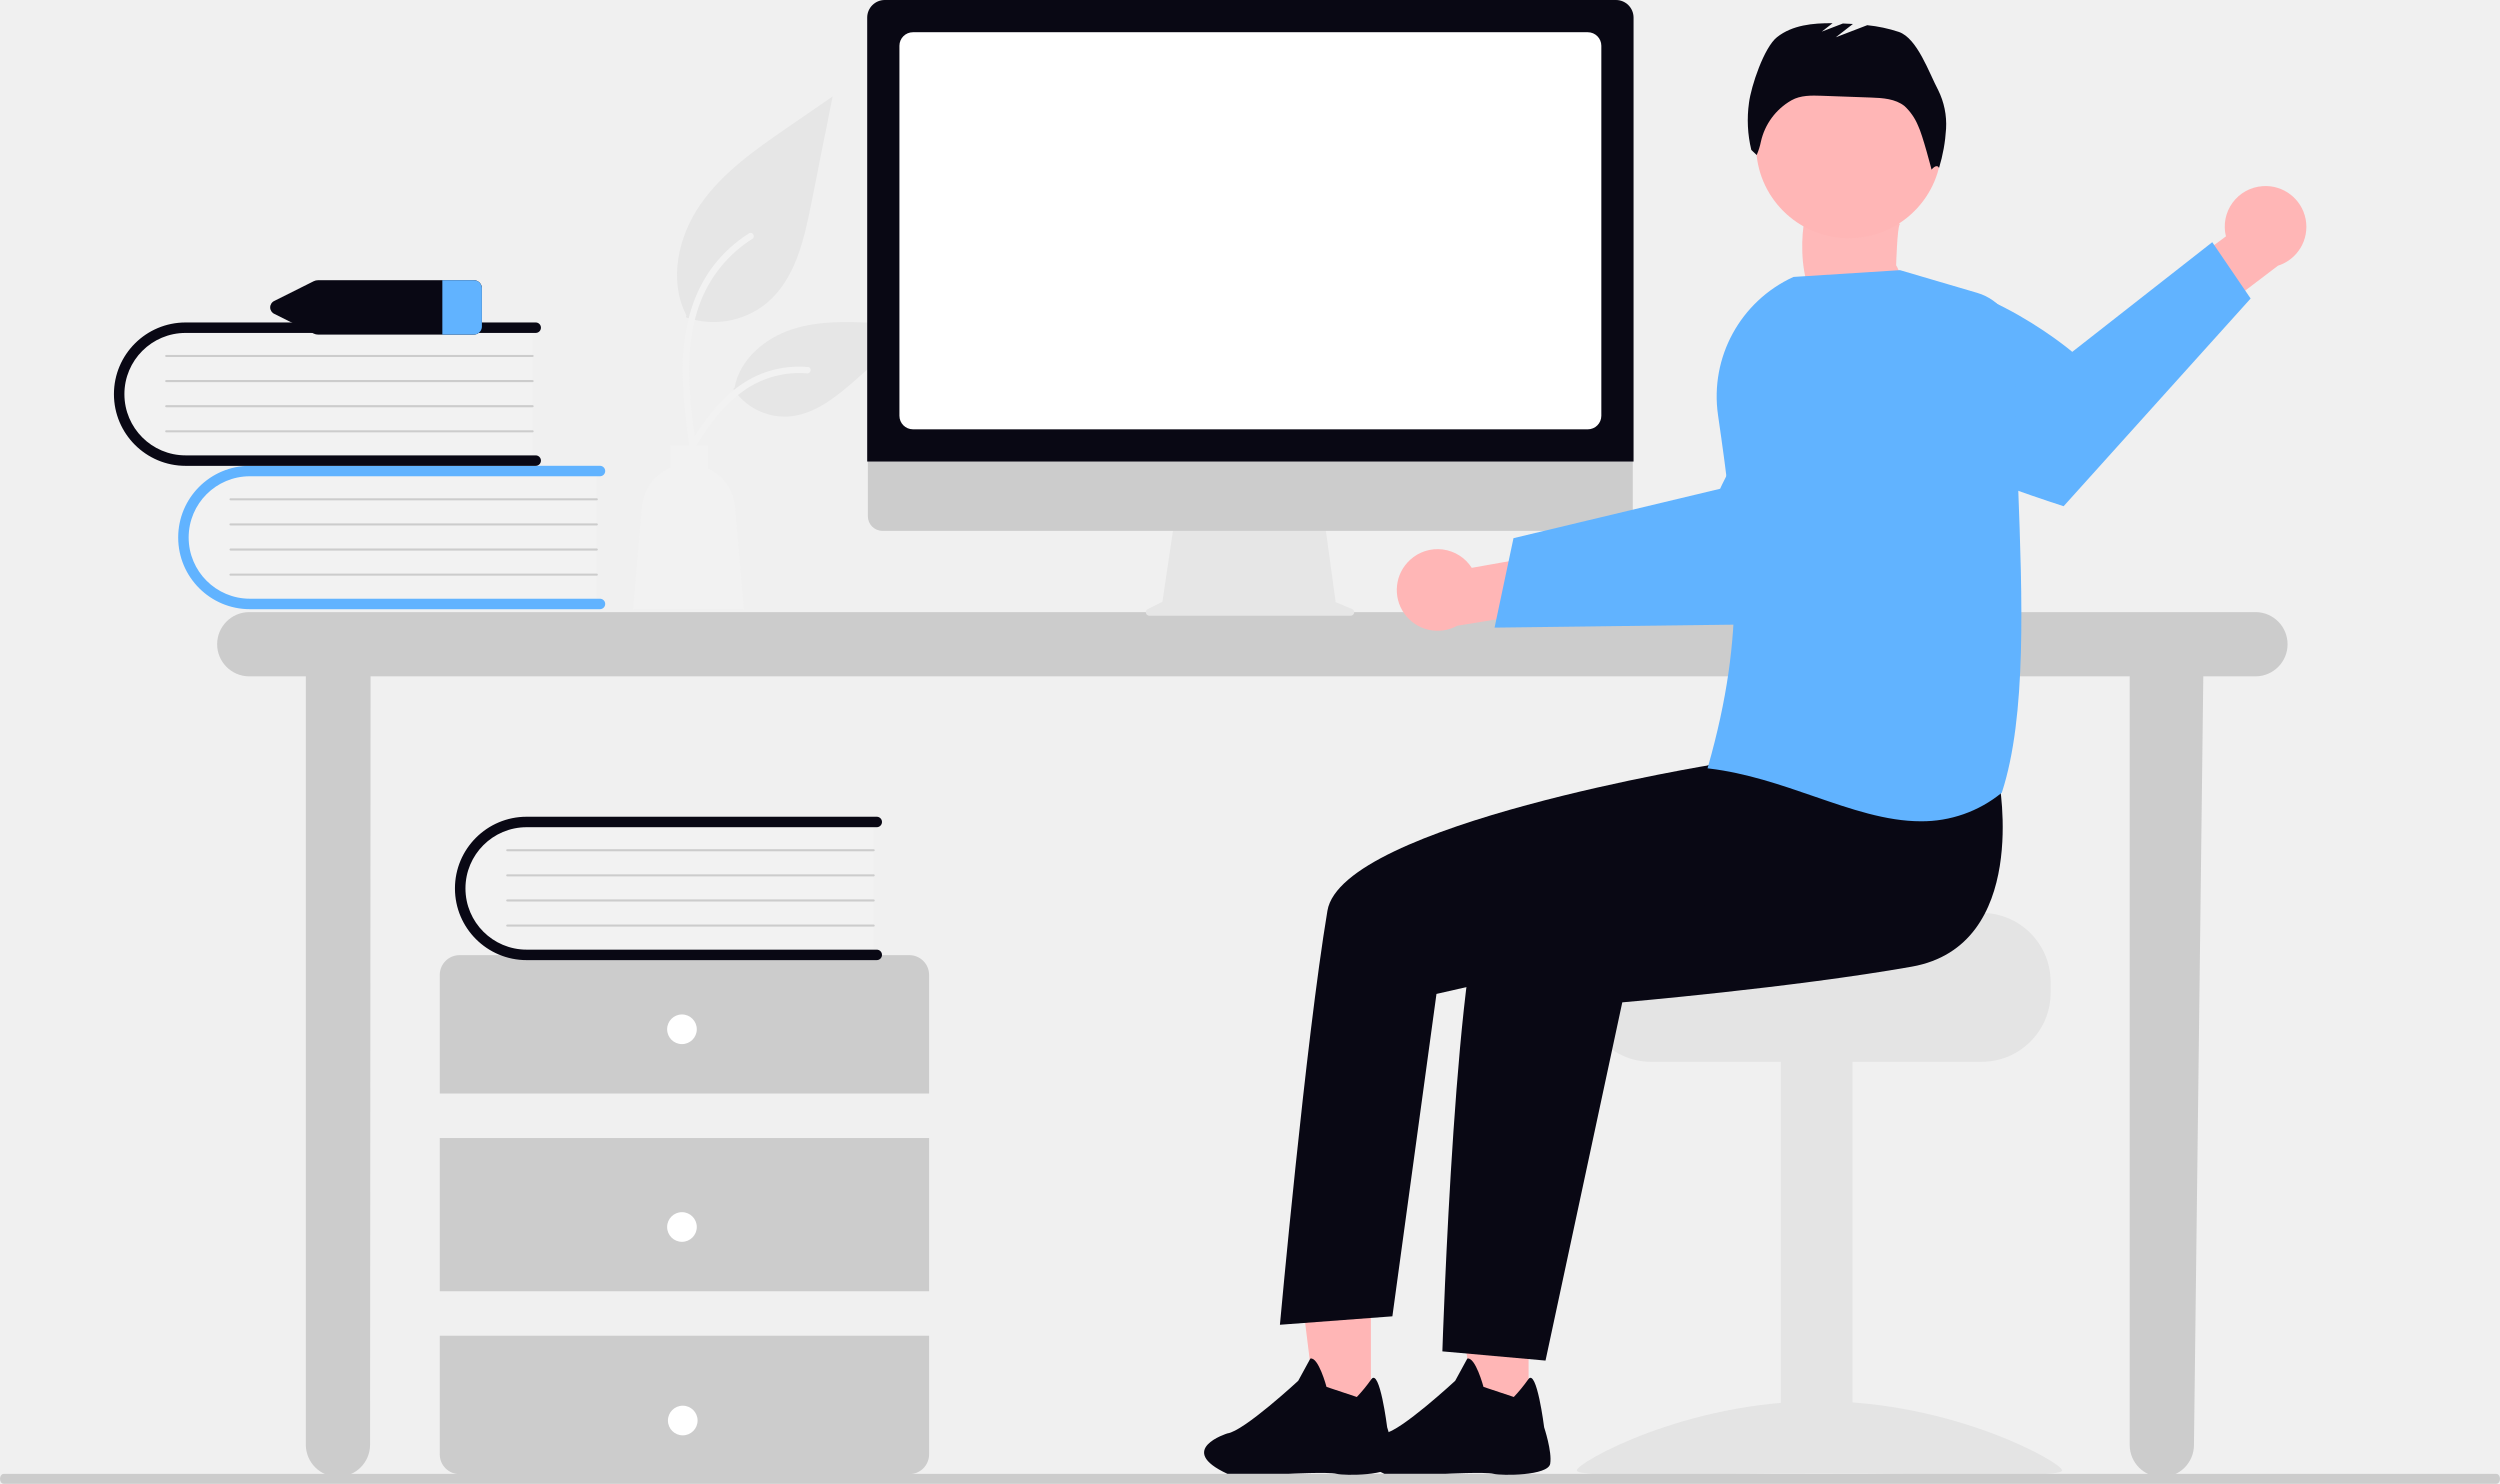
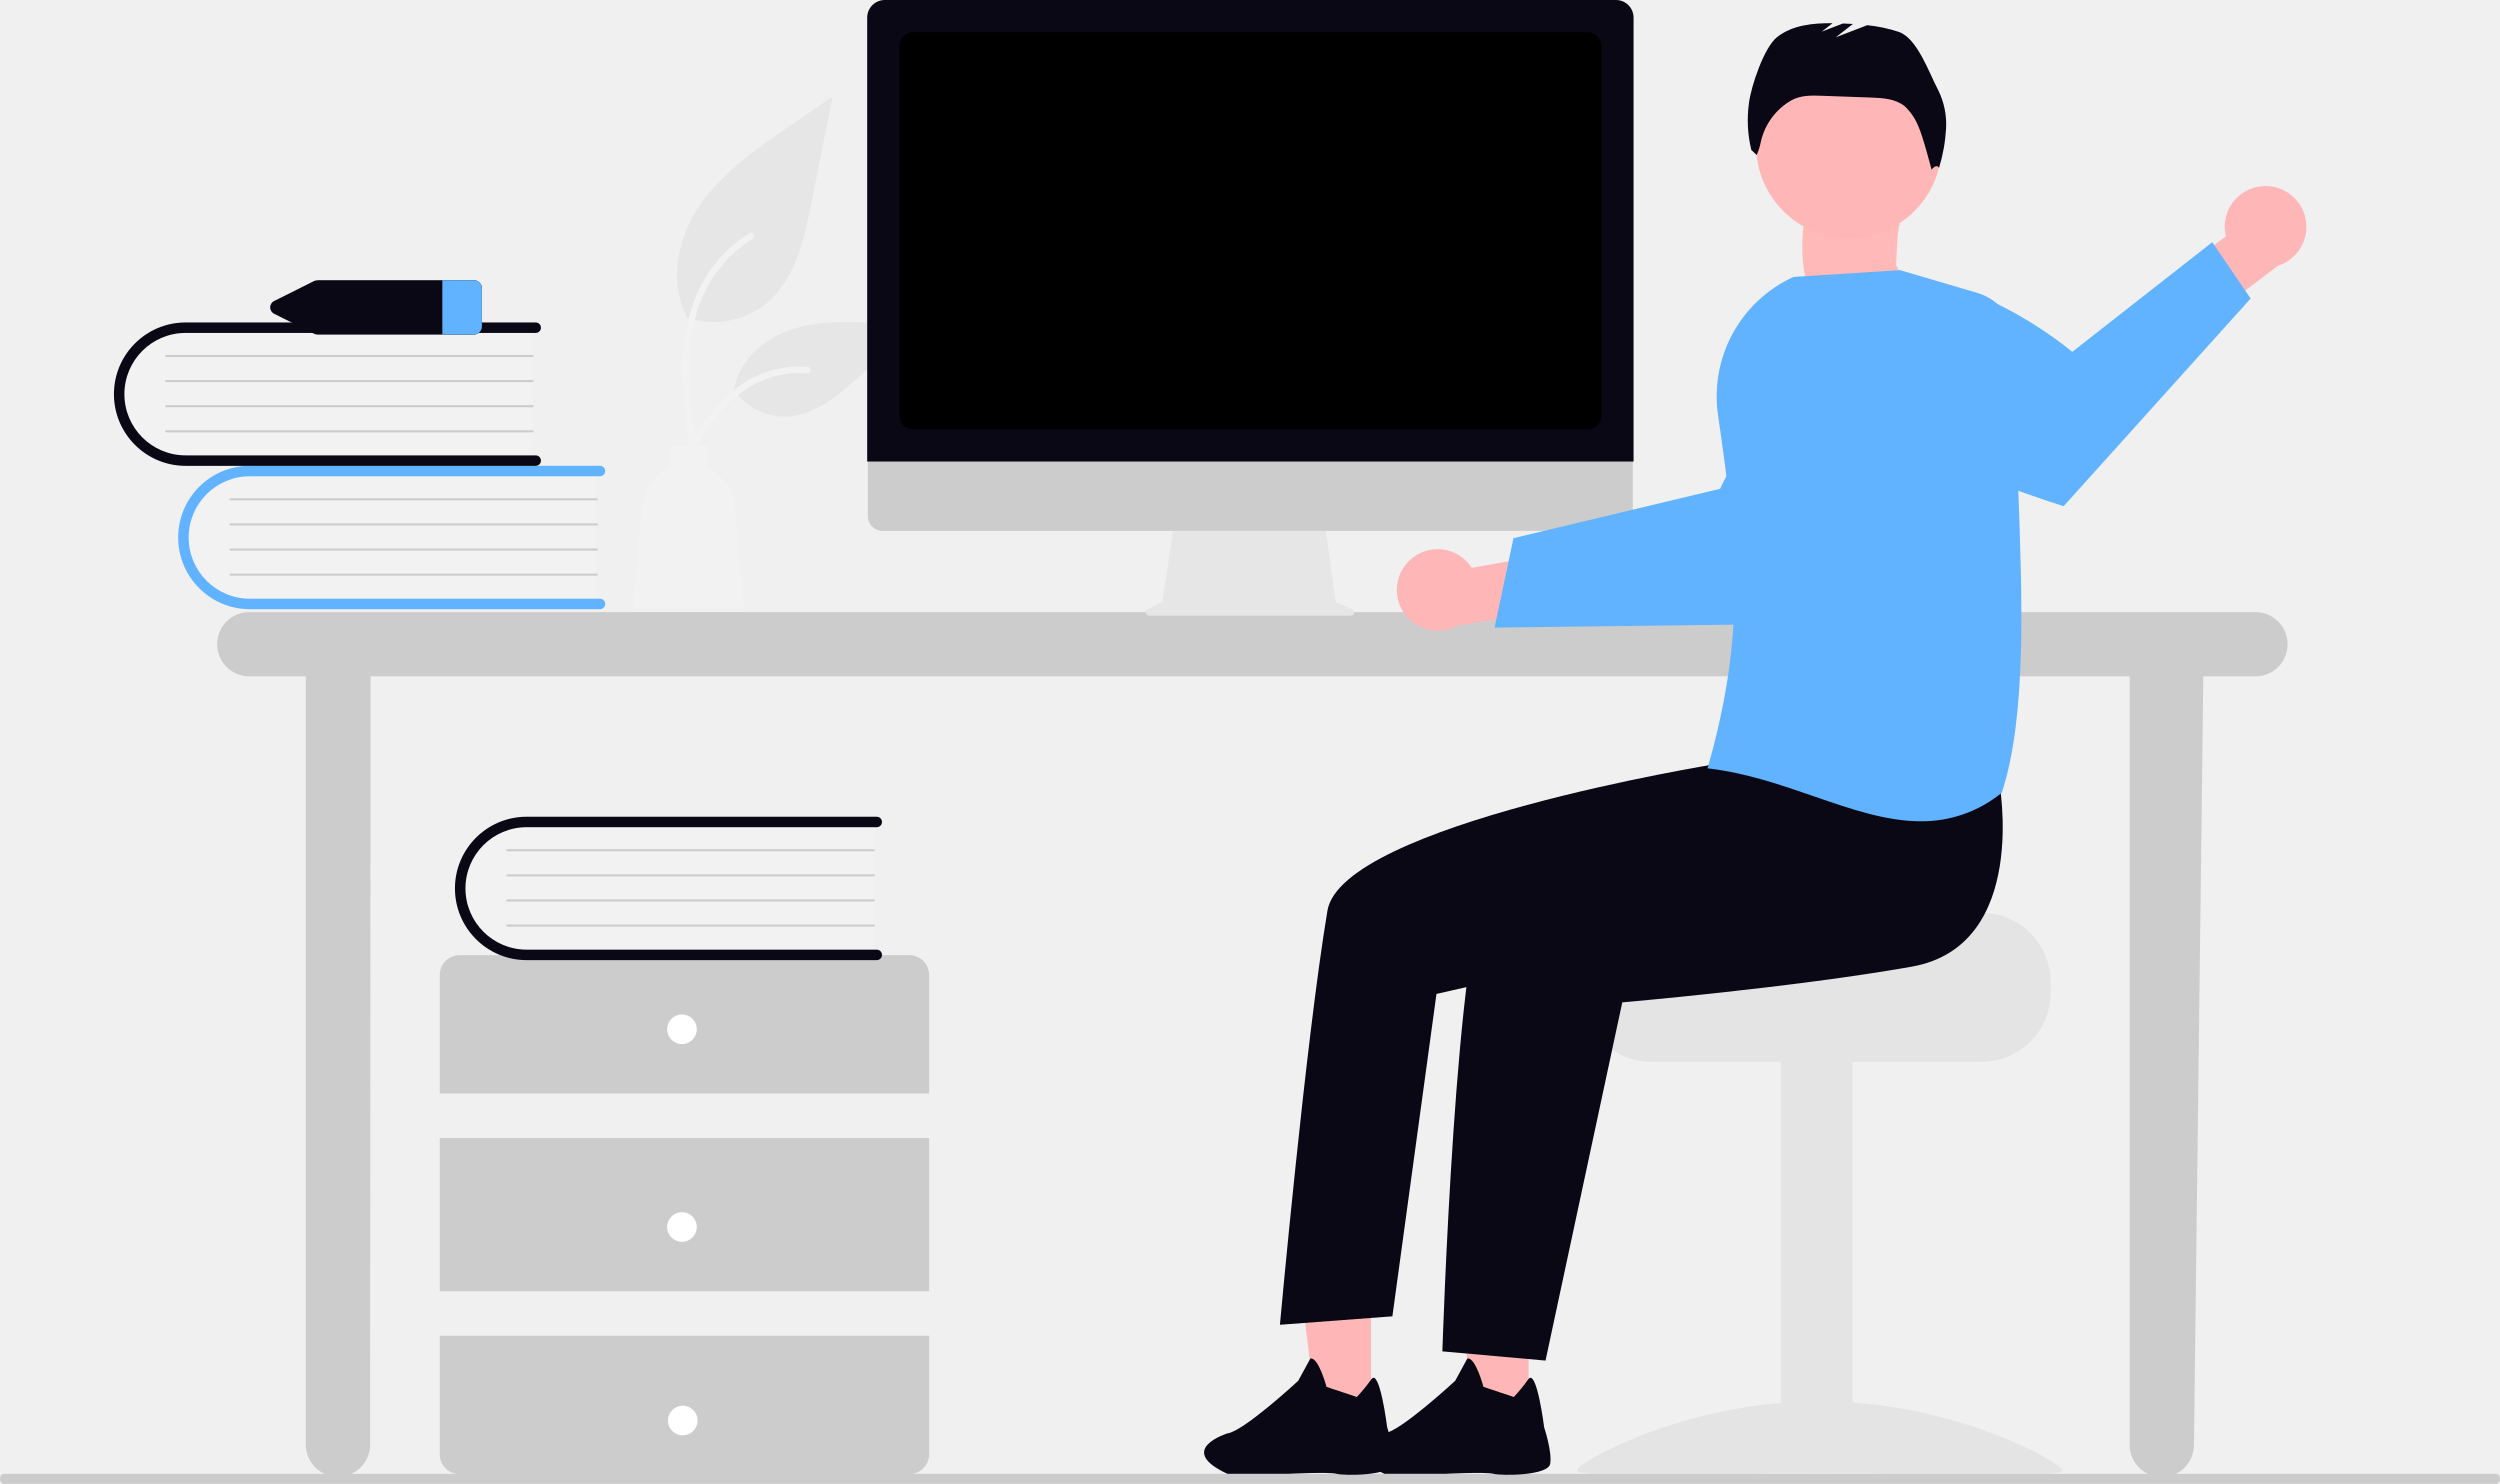
<svg xmlns="http://www.w3.org/2000/svg" width="880.503" height="522.591" viewBox="0 0 880.503 522.591" role="img" artist="Katerina Limpitsouni" source="https://undraw.co/">
  <g id="Group_146" data-name="Group 146" transform="translate(-707.855 -327.582)">
    <path id="Path_298-8734" data-name="Path 298" d="M.982,1.458s.305,11.9-.916,13.125S14.717,51.822,32.116,35.95s3.968-22.282,3.968-22.282-6.41-11.9-6.1-13.125-28.387,0-28.387,0Z" transform="translate(1351.259 391.148) rotate(30)" fill="#ffb9b9" />
    <path id="Path_2347-8735" data-name="Path 2347" d="M1128.044,412.839H421.259a11.316,11.316,0,0,0,0,22.631h20.02v270.7a11.316,11.316,0,0,0,22.631,0l.172-270.7h619.571v270.7a11.315,11.315,0,1,0,22.631,0l3.292-270.7h18.469a11.316,11.316,0,0,0,0-22.631Z" transform="translate(374.286 130.326)" fill="#ccc" />
    <path id="Path_2348-8736" data-name="Path 2348" d="M545.834,371.853v47.918H425.781a23.974,23.974,0,0,1-1.667-47.918q.833-.029,1.667,0Z" transform="translate(372.223 120.892)" fill="#f2f2f2" />
    <path id="Path_2349-8737" data-name="Path 2349" d="M549.266,419.607a1.844,1.844,0,0,1-1.843,1.843h-123.3a25.249,25.249,0,0,1,0-50.5h123.3a1.843,1.843,0,1,1,0,3.686h-123.3a21.563,21.563,0,0,0,0,43.126h123.3A1.844,1.844,0,0,1,549.266,419.607Z" transform="translate(371.74 120.688)" fill="#61b3ff" />
    <path id="Path_2350-8738" data-name="Path 2350" d="M542.939,380.978H413.929a.369.369,0,0,1-.007-.737H542.939a.369.369,0,0,1,0,.737Z" transform="translate(375.118 122.826)" fill="#ccc" />
    <path id="Path_2351-8739" data-name="Path 2351" d="M542.939,388.17H413.929a.369.369,0,1,1-.007-.737H542.939a.369.369,0,0,1,0,.737Z" transform="translate(375.118 124.48)" fill="#ccc" />
    <path id="Path_2352-8740" data-name="Path 2352" d="M542.939,395.361H413.929a.369.369,0,0,1-.007-.737H542.939a.369.369,0,0,1,0,.737Z" transform="translate(375.118 126.135)" fill="#ccc" />
    <path id="Path_2353-8741" data-name="Path 2353" d="M542.939,402.553H413.929a.369.369,0,1,1-.007-.737H542.939a.369.369,0,0,1,0,.737Z" transform="translate(375.118 127.79)" fill="#ccc" />
    <path id="Path_2354-8742" data-name="Path 2354" d="M527.437,330.812V378.73H407.384a23.974,23.974,0,0,1-1.667-47.918q.833-.029,1.667,0Z" transform="translate(367.989 111.449)" fill="#f2f2f2" />
    <path id="Path_2355-8743" data-name="Path 2355" d="M530.868,378.566a1.844,1.844,0,0,1-1.843,1.843h-123.3a25.249,25.249,0,0,1,0-50.5h123.3a1.843,1.843,0,1,1,0,3.686h-123.3a21.563,21.563,0,0,0,0,43.126h123.3a1.844,1.844,0,0,1,1.843,1.843Z" transform="translate(367.507 111.245)" fill="#090814" />
    <path id="Path_2356-8744" data-name="Path 2356" d="M524.541,339.937H395.531a.369.369,0,1,1-.007-.737H524.541a.369.369,0,1,1,0,.737Z" transform="translate(370.885 113.382)" fill="#ccc" />
    <path id="Path_2357-8745" data-name="Path 2357" d="M524.541,347.128H395.531a.369.369,0,1,1-.007-.737H524.541a.369.369,0,1,1,0,.737Z" transform="translate(370.885 115.037)" fill="#ccc" />
    <path id="Path_2358-8746" data-name="Path 2358" d="M524.541,354.32H395.531a.369.369,0,1,1-.007-.737H524.541a.369.369,0,1,1,0,.737Z" transform="translate(370.885 116.692)" fill="#ccc" />
    <path id="Path_2359-8747" data-name="Path 2359" d="M524.541,361.512H395.531a.369.369,0,1,1-.007-.737H524.541a.369.369,0,1,1,0,.737Z" transform="translate(370.885 118.346)" fill="#ccc" />
    <path id="Path_2360-8748" data-name="Path 2360" d="M646.112,559.8v-41.78a6.964,6.964,0,0,0-6.963-6.963H480.731a6.964,6.964,0,0,0-6.963,6.963V559.8Z" transform="translate(388.972 152.926)" fill="#ccc" />
    <rect id="Rectangle_635" data-name="Rectangle 635" width="172.344" height="53.966" transform="translate(862.74 728.395)" fill="#ccc" />
    <path id="Path_2361-8749" data-name="Path 2361" d="M473.768,620.029v41.78a6.964,6.964,0,0,0,6.963,6.964H639.148a6.963,6.963,0,0,0,6.963-6.963V620.029Z" transform="translate(388.972 178)" fill="#ccc" />
    <circle id="Ellipse_427" data-name="Ellipse 427" cx="5.223" cy="5.223" r="5.223" transform="translate(942.819 684.874)" fill="#fff" />
    <circle id="Ellipse_428" data-name="Ellipse 428" cx="5.223" cy="5.223" r="5.223" transform="translate(942.819 754.508)" fill="#fff" />
    <circle id="Ellipse_429" data-name="Ellipse 429" cx="5.223" cy="5.223" r="5.223" transform="translate(943.099 822.668)" fill="#fff" />
    <path id="Path_2362-8750" data-name="Path 2362" d="M625.086,472.333v47.918H505.033a23.974,23.974,0,1,1-1.669-47.918q.834-.029,1.669,0Z" transform="translate(390.458 144.013)" fill="#f2f2f2" />
    <path id="Path_2363-8751" data-name="Path 2363" d="M628.521,520.087a1.844,1.844,0,0,1-1.843,1.843H503.38a25.249,25.249,0,1,1-.03-50.5H626.678a1.843,1.843,0,1,1,0,3.686H503.38a21.563,21.563,0,1,0,0,43.126h123.3A1.844,1.844,0,0,1,628.521,520.087Z" transform="translate(389.973 143.808)" fill="#090814" />
    <path id="Path_2364-8752" data-name="Path 2364" d="M622.191,481.458H493.181a.369.369,0,1,1-.007-.737H622.191a.369.369,0,1,1,0,.737Z" transform="translate(393.354 145.946)" fill="#ccc" />
    <path id="Path_2365-8753" data-name="Path 2365" d="M622.191,488.65H493.181a.369.369,0,1,1-.007-.737H622.191a.369.369,0,1,1,0,.737Z" transform="translate(393.354 147.601)" fill="#ccc" />
    <path id="Path_2366-8754" data-name="Path 2366" d="M622.191,495.841H493.181a.369.369,0,1,1-.007-.737H622.191a.369.369,0,1,1,0,.737Z" transform="translate(393.354 149.255)" fill="#ccc" />
    <path id="Path_2367-8755" data-name="Path 2367" d="M622.191,503.033H493.181a.369.369,0,1,1-.007-.737H622.191a.369.369,0,1,1,0,.737Z" transform="translate(393.354 150.91)" fill="#ccc" />
    <path id="Path_2368-8756" data-name="Path 2368" d="M496.748,317.815h-54.7a3.379,3.379,0,0,0-1.5.348l-13.805,6.911a2.516,2.516,0,0,0,0,4.631l13.805,6.911a3.38,3.38,0,0,0,1.5.348h54.7a2.871,2.871,0,0,0,3.029-2.664V320.479A2.871,2.871,0,0,0,496.748,317.815Z" transform="translate(377.801 108.46)" fill="#090814" />
    <path id="Path_2369-8757" data-name="Path 2369" d="M488.435,320.479V334.3a2.871,2.871,0,0,1-3.029,2.664h-10.9V317.815h10.9A2.871,2.871,0,0,1,488.435,320.479Z" transform="translate(389.143 108.46)" fill="#61b3ff" />
    <g id="Group_145" data-name="Group 145" transform="translate(930.839 361.542)">
      <path id="Path_2370-8758" data-name="Path 2370" d="M216.167,522.649a29.518,29.518,0,0,0,28.5-5.021c9.983-8.379,13.114-22.184,15.66-34.967l7.533-37.809-15.771,10.86c-11.342,7.81-22.939,15.869-30.792,27.181s-11.281,26.753-4.971,38.993" transform="translate(-197.593 -444.852)" fill="#e6e6e6" />
      <path id="Path_2371-8759" data-name="Path 2371" d="M217.9,577.9c-1.6-11.627-3.238-23.4-2.118-35.156.994-10.437,4.179-20.631,10.661-28.989a48.223,48.223,0,0,1,12.373-11.212c1.237-.781,2.376,1.18,1.144,1.957a45.845,45.845,0,0,0-18.134,21.88c-3.948,10.042-4.582,20.989-3.9,31.656.411,6.451,1.283,12.86,2.162,19.26a1.174,1.174,0,0,1-.792,1.394,1.14,1.14,0,0,1-1.394-.792Z" transform="translate(-197.983 -454.326)" fill="#f2f2f2" />
      <path id="Path_2372-8760" data-name="Path 2372" d="M236.8,563.524a21.729,21.729,0,0,0,18.932,9.771c9.584-.455,17.574-7.144,24.766-13.494l21.274-18.783-14.08-.674c-10.125-.484-20.512-.936-30.156,2.186S239,553.167,237.238,563.15" transform="translate(-201.506 -460.527)" fill="#e6e6e6" />
      <path id="Path_2373-8761" data-name="Path 2373" d="M212.964,593.88c7.683-13.595,16.595-28.7,32.519-33.533a36.288,36.288,0,0,1,13.678-1.412c1.452.125,1.09,2.364-.36,2.239a33.712,33.712,0,0,0-21.828,5.775c-6.155,4.189-10.947,10.013-15,16.19-2.484,3.783-4.71,7.727-6.936,11.665C214.324,596.062,212.245,595.153,212.964,593.88Z" transform="translate(-197.554 -463.624)" fill="#f2f2f2" />
      <path id="Path_2374-8762" data-name="Path 2374" d="M197.644,613.664a16.453,16.453,0,0,1,10.082-13.781v-7.859h13.182v8.107a16.444,16.444,0,0,1,9.533,13.533l3.1,36.031h-39Z" transform="translate(-194.544 -469.098)" fill="#f2f2f2" />
    </g>
    <path id="Path_2375-8763" data-name="Path 2375" d="M748.56,417.825l-5.775-2.432-3.962-28.951H686.065l-4.294,28.833-5.167,2.583a1.227,1.227,0,0,0,.549,2.324h70.931a1.227,1.227,0,0,0,.476-2.358Z" transform="translate(435.488 124.253)" fill="#e6e6e6" />
    <path id="Path_2376-8764" data-name="Path 2376" d="M860.626,397.37H601.465a5.134,5.134,0,0,1-5.123-5.134V355.691H865.749v36.545a5.134,5.134,0,0,1-5.123,5.134Z" transform="translate(417.176 117.177)" fill="#ccc" />
    <path id="Path_2377-8765" data-name="Path 2377" d="M866.064,400.14H596.15V243.771a6.2,6.2,0,0,1,6.19-6.189H859.874a6.2,6.2,0,0,1,6.19,6.189Z" transform="translate(417.132 90)" fill="#090814" />
-     <path id="Path_2378-8766" data-name="Path 2378" d="M847.82,386.668H610.148a4.777,4.777,0,0,1-4.772-4.772V251.58a4.777,4.777,0,0,1,4.772-4.772H847.82a4.777,4.777,0,0,1,4.772,4.772V381.9a4.777,4.777,0,0,1-4.772,4.772Z" transform="translate(419.255 92.123)" fill="#fff" />
+     <path id="Path_2378-8766" class="display" data-name="Path 2378" d="M847.82,386.668H610.148a4.777,4.777,0,0,1-4.772-4.772V251.58a4.777,4.777,0,0,1,4.772-4.772H847.82a4.777,4.777,0,0,1,4.772,4.772V381.9a4.777,4.777,0,0,1-4.772,4.772Z" transform="translate(419.255 92.123)" fill="#000" />
    <path id="Path_2379-8767" data-name="Path 2379" d="M752.456,398.6a14.289,14.289,0,0,1,21.731,2.8l32.148-5.716,8.238,18.689L769.061,421.8a14.366,14.366,0,0,1-16.6-23.2Z" transform="translate(452.02 126.176)" fill="#ffb6b6" />
    <path id="Path_2380-8768" data-name="Path 2380" d="M775.776,435.034l33.515-.418,4.242-.057,68.187-.859s18.517-17.665,34.641-35.853L914.1,381.5a66.783,66.783,0,0,0-22.392-41.349c-23.093,15.431-36.485,45.973-36.485,45.973l-42.279,10.112-4.23,1.011-26.27,6.278Z" transform="translate(458.464 113.601)" fill="#61b3ff" />
    <path id="Path_2381-8769" data-name="Path 2381" d="M941.565,498.962h-62.56c0,2.681-68.386,4.856-68.386,4.856a24.981,24.981,0,0,0-4.1,3.885,24.107,24.107,0,0,0-5.634,15.539v3.885a24.289,24.289,0,0,0,24.28,24.28h116.4a24.3,24.3,0,0,0,24.28-24.28v-3.885A24.314,24.314,0,0,0,941.565,498.962Z" transform="translate(464.242 150.143)" fill="#e4e4e4" />
    <rect id="Rectangle_636" data-name="Rectangle 636" width="25.252" height="145.754" transform="translate(1335.062 700.586)" fill="#e4e4e4" />
    <path id="Path_2382-8770" data-name="Path 2382" d="M799.312,663.139c0,2.728,38.265,1.055,85.467,1.055s85.467,1.673,85.467-1.055-38.265-24.365-85.467-24.365S799.312,660.41,799.312,663.139Z" transform="translate(463.879 182.314)" fill="#e4e4e4" />
    <path id="Path_2383-8771" data-name="Path 2383" d="M680.374,421.021H661.58l-8.94-72.488h27.736Z" transform="translate(565.854 407.778)" fill="#ffb6b6" />
    <path id="Path_2385-8772" data-name="Path 2385" d="M635.219,421.021H616.425l-8.94-72.488h27.736Z" transform="translate(555.464 407.778)" fill="#ffb6b6" />
    <circle id="Ellipse_430" data-name="Ellipse 430" cx="32.676" cy="32.676" r="32.676" transform="translate(1326.354 346.122)" fill="#ffb6b6" />
    <path id="Path_2387-8773" data-name="Path 2387" d="M956.891,463.163s10.964,57.975-30.752,65.358S824.2,541.093,824.2,541.093L797.163,667.26l-36.33-3.244s4.832-151.877,16.714-163.759S864.53,452.8,864.53,452.8Z" transform="translate(455.025 139.521)" fill="#090814" />
    <path id="Path_2388-8774" data-name="Path 2388" d="M886.119,441.471l-18.245,18.3S736.138,480.994,731.056,511.42c-7.673,45.937-16.735,145.831-16.735,145.831l39.608-2.971L769.46,540.728l63.372-14.415,72.1-39.293Z" transform="translate(444.323 136.915)" fill="#090814" />
    <path id="Path_2389-8775" data-name="Path 2389" d="M915.328,267.765C912.1,261.679,908,249.55,901.493,247.3a51.758,51.758,0,0,0-11.143-2.374l-11.066,4.256,6.023-4.684q-1.759-.1-3.516-.171l-7.467,2.872,3.82-2.971c-6.961-.071-14.146.652-19.54,4.89-4.6,3.613-9.154,17.3-9.891,23.1a44.184,44.184,0,0,0,.812,16.644l1.891,1.8a23.207,23.207,0,0,0,1.484-4.722,22.364,22.364,0,0,1,10.705-14.523l.1-.058c3.171-1.785,7.02-1.7,10.656-1.572l17.273.622c4.156.15,8.63.413,11.87,3.019a19.546,19.546,0,0,1,4.746,6.875c1.61,3.249,4.756,15.5,4.756,15.5s1.78-2.313,2.633-.592a59.533,59.533,0,0,0,2.478-13.818A27.073,27.073,0,0,0,915.328,267.765Z" transform="translate(475.146 91.528)" fill="#090814" />
    <g id="arm">
      <path id="Path_2390-8776" data-name="Path 2390" d="M1003.029,290.891A14.289,14.289,0,0,0,990.1,308.577L963.82,327.96,971.7,346.8l36.723-27.894a14.366,14.366,0,0,0-5.4-28.017Z" transform="translate(501.732 102.258)" fill="#ffb6b6" />
      <path id="Path_2391-8777" data-name="Path 2391" d="M1017.691,326.762l-65.873,73.159s-31.5-10.085-55.865-21.018l-10.945-33.616a66.847,66.847,0,0,1-3.2-24.189c33.774-8.987,73.057,24.453,73.057,24.453l49.309-38.624Z" transform="translate(482.841 105.956)" fill="#61b3ff" />
    </g>
    <path id="Path_2392-8778" data-name="Path 2392" d="M874.33,500.289c-11.752-4.06-23.9-8.257-37.013-9.833l-.563-.068.155-.545c13.569-47.643,10.182-78.119,3.533-123.9a46.241,46.241,0,0,1,26.507-48.59l.08-.036,37.437-2.379.085-.005,27.228,8.008a18.677,18.677,0,0,1,13.368,18.244c-.3,15.056.33,31.865.993,49.66,1.486,39.924,3.022,81.207-5.7,107.992l-.046.14-.116.091a44.4,44.4,0,0,1-28.392,9.973C899.669,509.042,887.2,504.734,874.33,500.289Z" transform="translate(472.495 107.798)" fill="#61b3ff" />
    <path id="Path_2393-8779" data-name="Path 2393" d="M989.567,663.07H111.609c-.7,0-1.272-.779-1.272-1.741s.57-1.741,1.272-1.741H989.567c.7,0,1.272.779,1.272,1.741S990.27,663.07,989.567,663.07Z" transform="translate(597.519 187.103)" fill="#ccc" />
    <path id="Path_94-8780" data-name="Path 94" d="M907.854,678.591a55.9,55.9,0,0,0,5.1-6.231c2.959-4.1,5.585,16.912,5.585,16.912s2.848,8.545,2.136,12.817-17.089,4.272-19.937,3.56-17.089,0-17.089,0H862.283c-18.513-8.544,0-14.241,0-14.241,5.7-.712,24.922-18.513,24.922-18.513l4.272-7.832c2.848-.712,5.7,9.969,5.7,9.969Z" transform="translate(277.878 141.014)" fill="#090814" />
    <path id="Path_2394-8781" data-name="Path 2394" d="M907.854,678.591a55.9,55.9,0,0,0,5.1-6.231c2.959-4.1,5.585,16.912,5.585,16.912s2.848,8.545,2.136,12.817-17.089,4.272-19.937,3.56-17.089,0-17.089,0H862.283c-18.513-8.544,0-14.241,0-14.241,5.7-.712,24.922-18.513,24.922-18.513l4.272-7.832c2.848-.712,5.7,9.969,5.7,9.969Z" transform="translate(333.164 141.014)" fill="#090814" />
  </g>
+   <g id="codeText" />
</svg>
